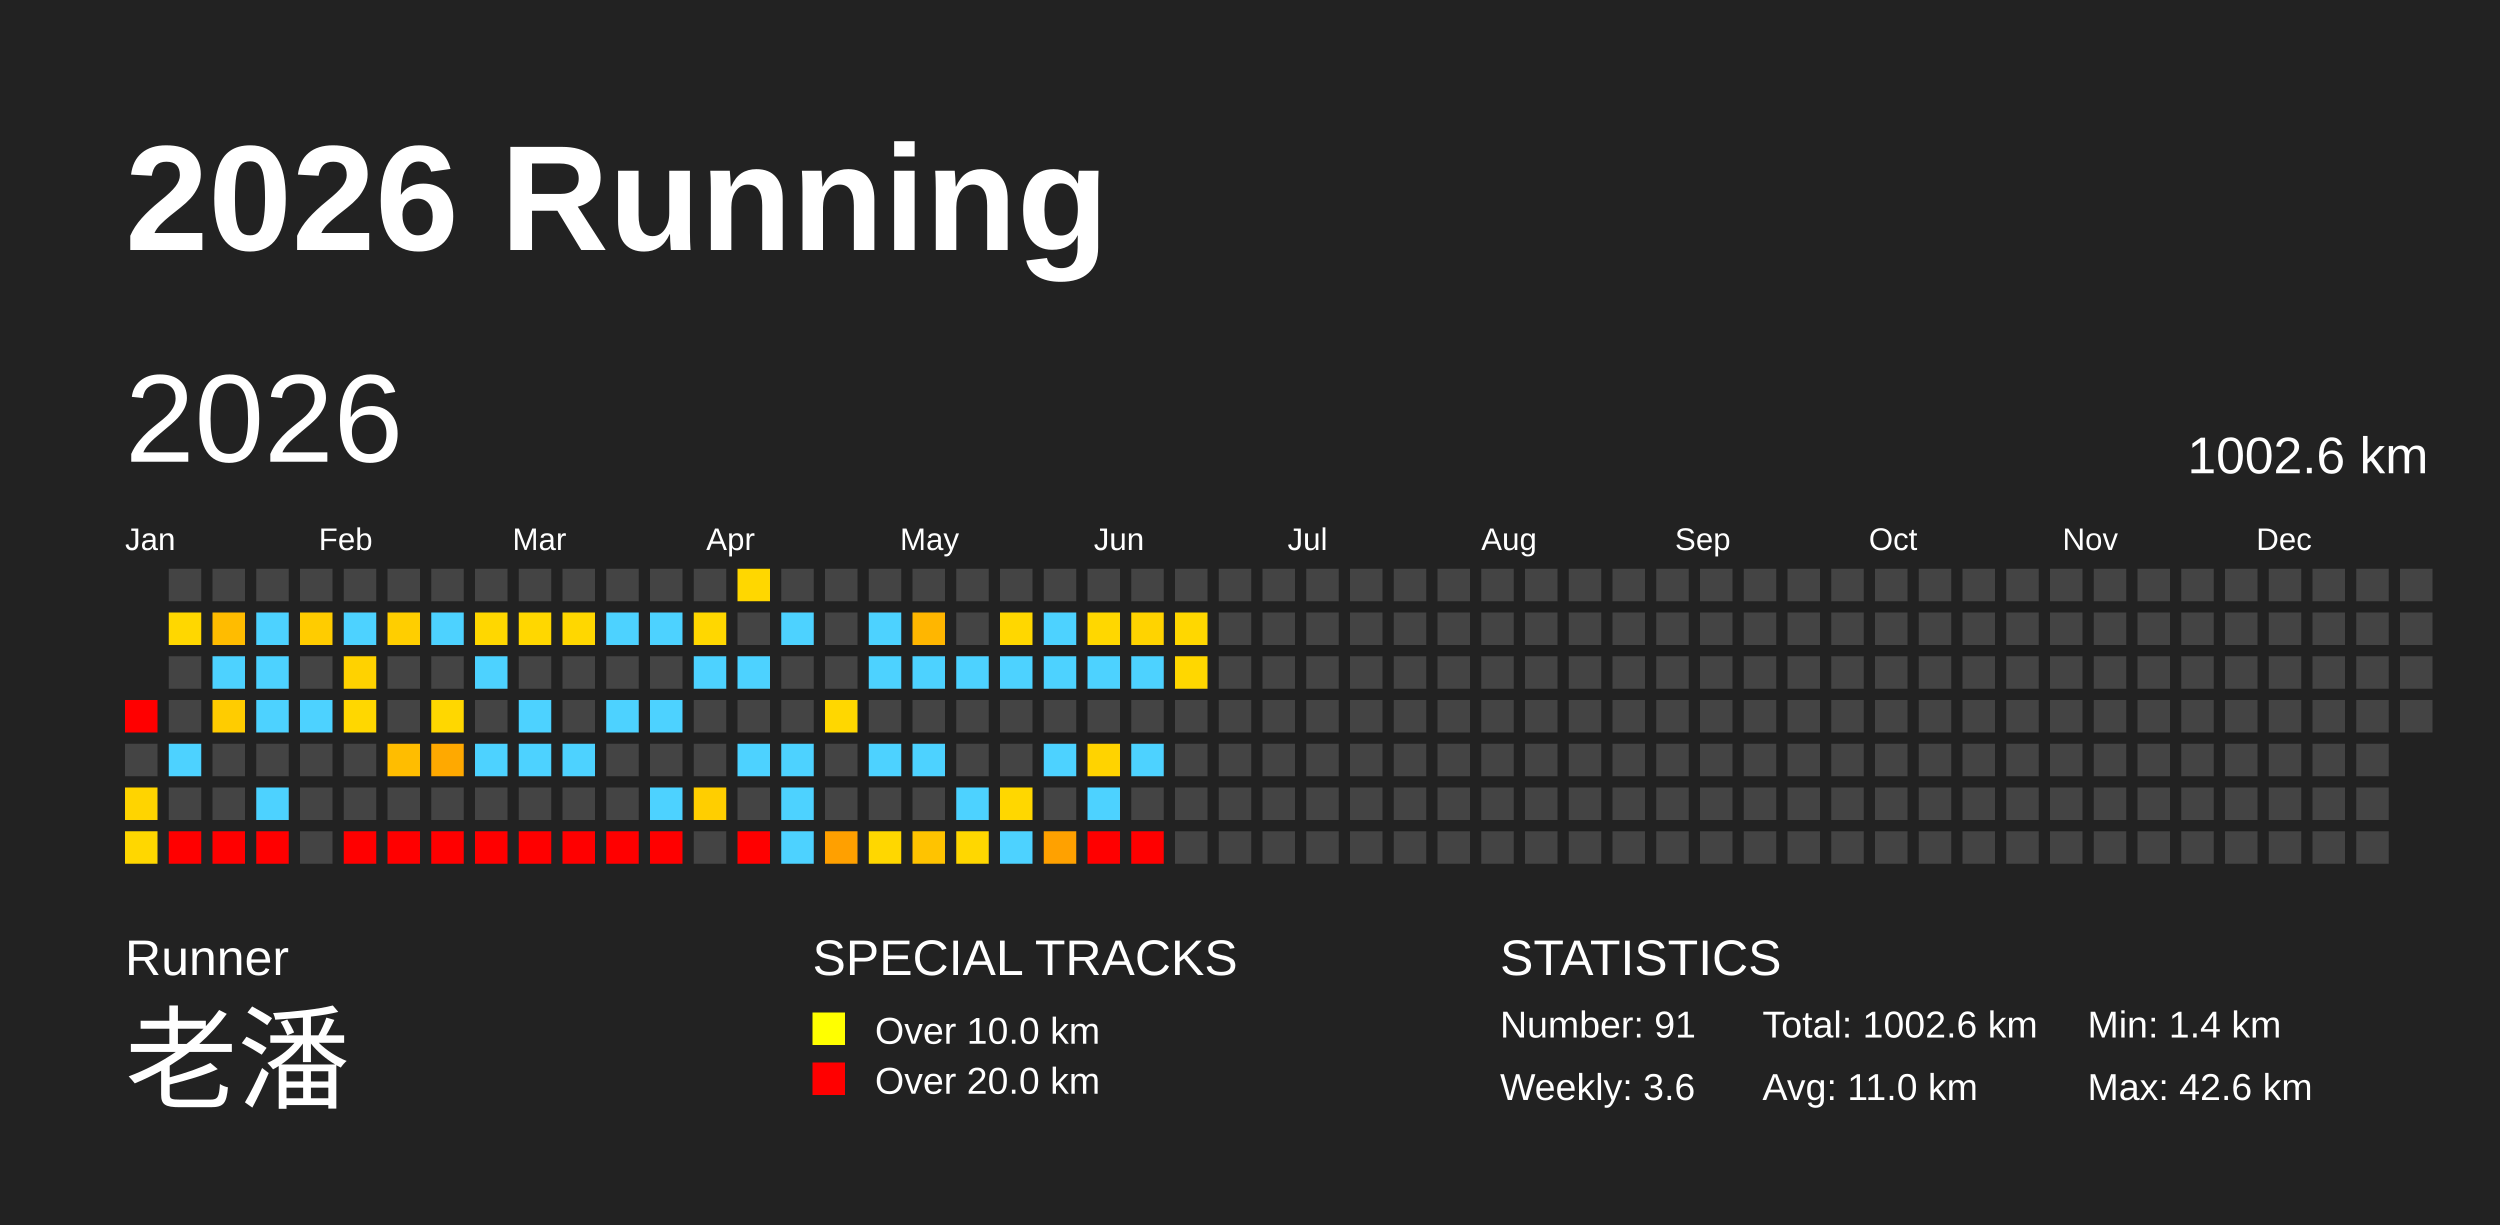
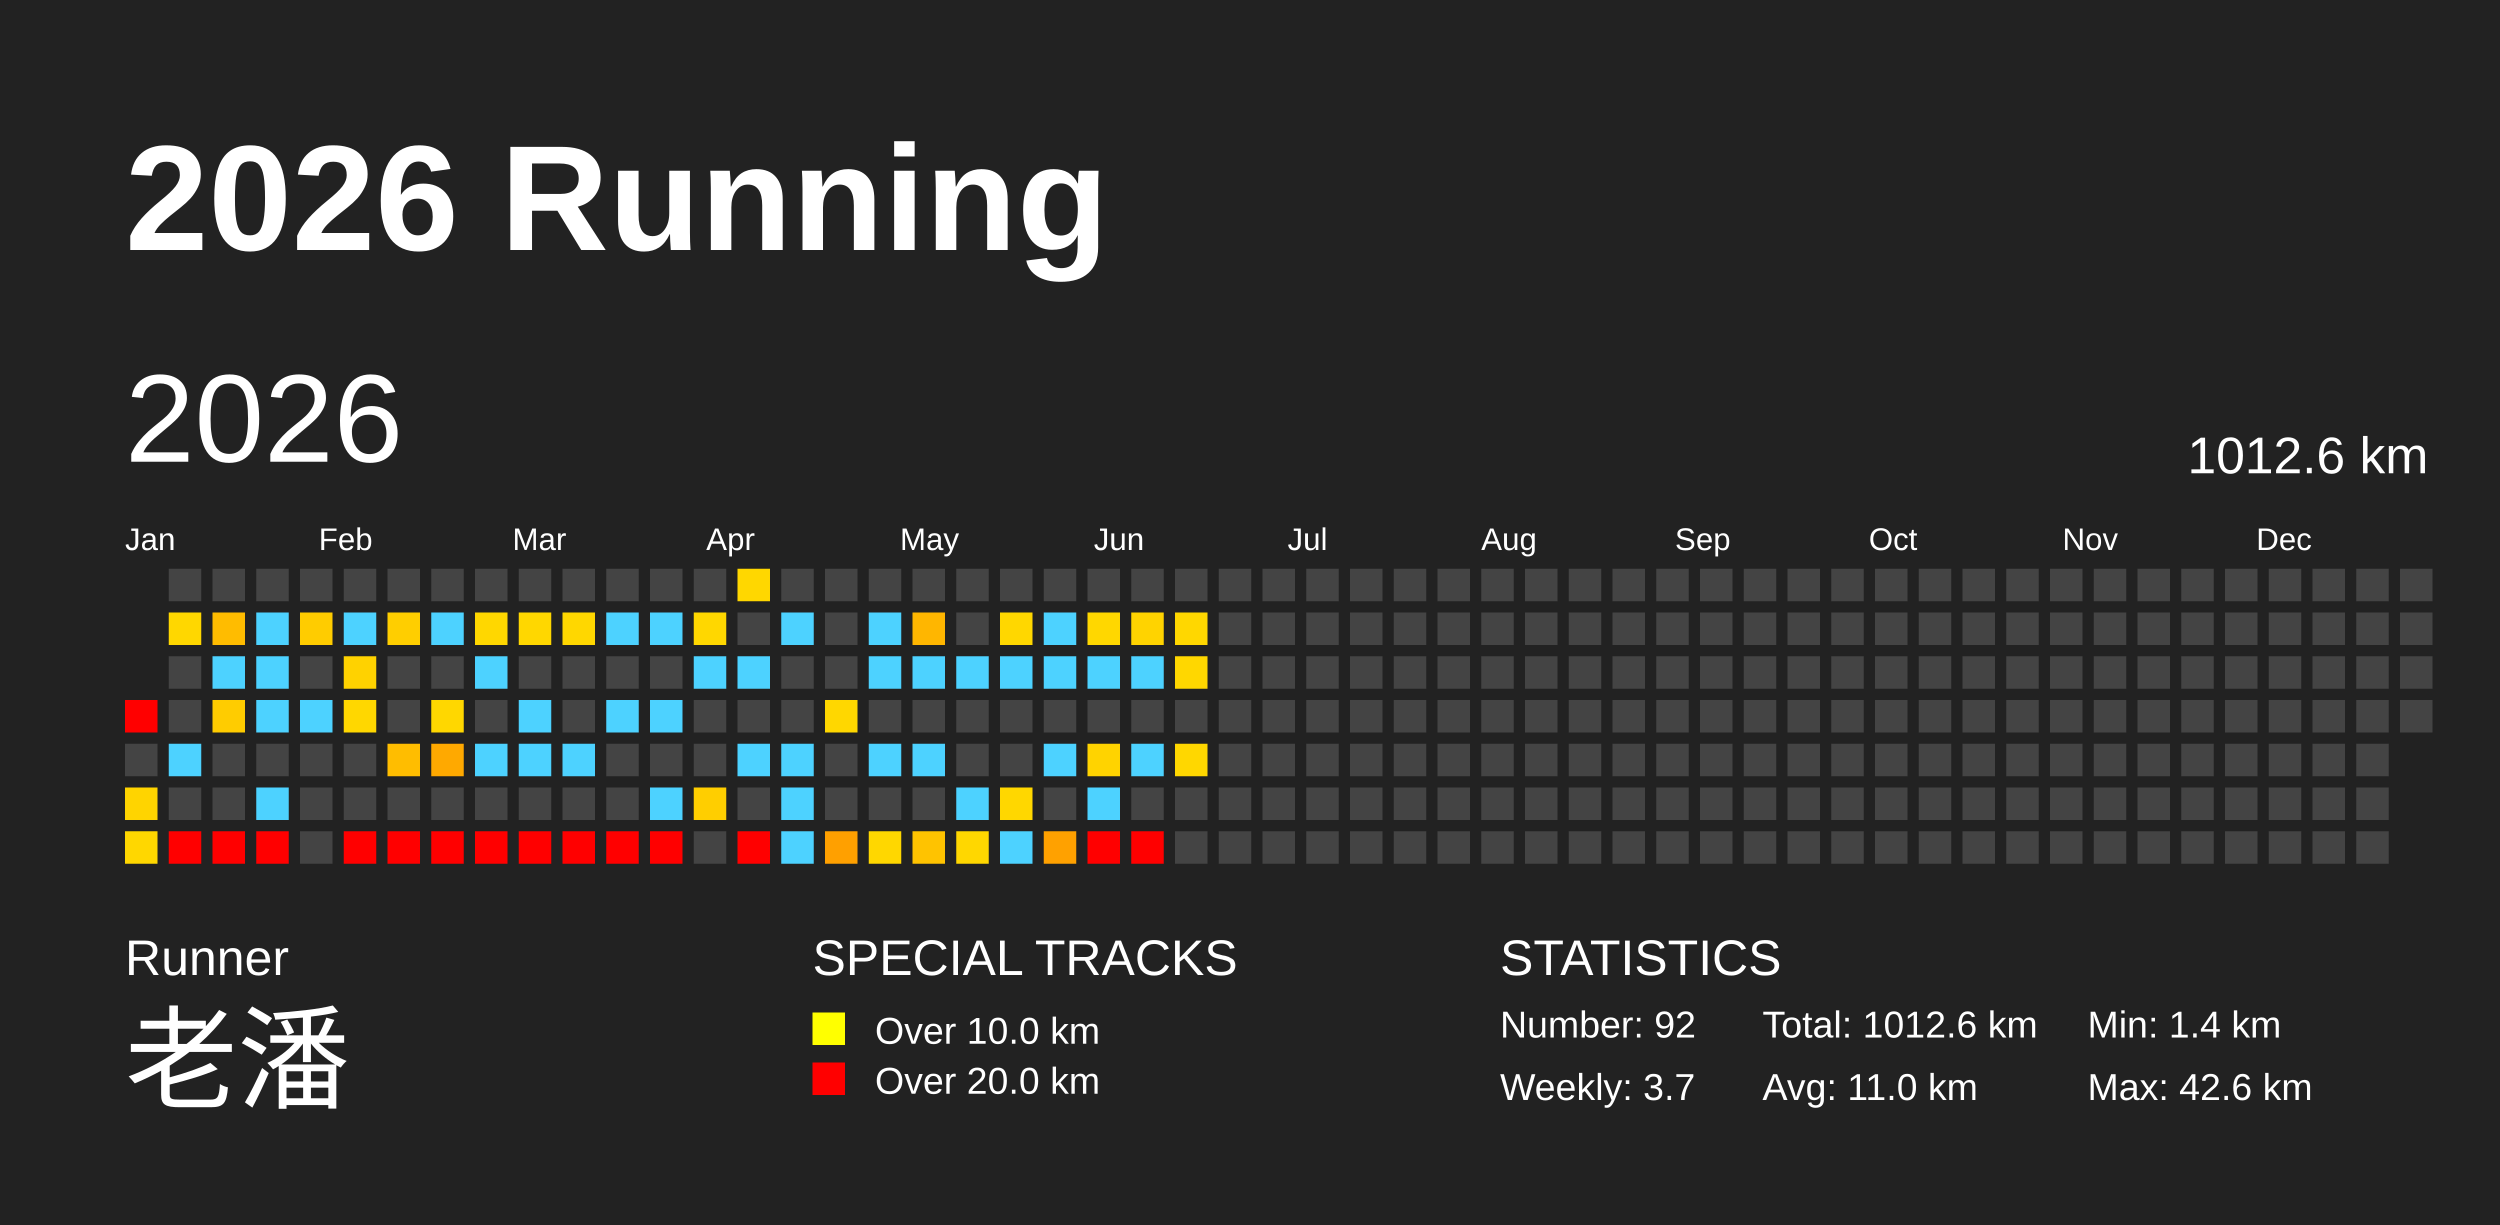
<svg xmlns="http://www.w3.org/2000/svg" baseProfile="full" height="98mm" version="1.1" viewBox="0,0,200,98" width="200mm">
  <defs />
  <rect fill="#222222" height="98" width="200" x="0" y="0" />
  <text fill="#FFFFFF" style="font-size:12px; font-family:Arial; font-weight:bold;" x="10" y="20">2026 Running</text>
  <text fill="#FFFFFF" style="font-size:4px; font-family:Arial" x="10" y="78">Runner</text>
  <text fill="#FFFFFF" style="font-size:9px; font-family:Arial" x="10" y="88">老潘</text>
  <text fill="#FFFFFF" style="font-size:4px; font-family:Arial" x="65" y="78">SPECIAL TRACKS</text>
  <rect fill="yellow" height="2.6" width="2.6" x="65" y="81" />
  <text fill="#FFFFFF" style="font-size:3px; font-family:Arial" x="70" y="83.5">Over 10.0 km</text>
  <rect fill="red" height="2.6" width="2.6" x="65" y="85" />
  <text fill="#FFFFFF" style="font-size:3px; font-family:Arial" x="70" y="87.5">Over 20.0 km</text>
  <text fill="#FFFFFF" style="font-size:4px; font-family:Arial" x="120" y="78">STATISTICS</text>
-   <text fill="#FFFFFF" style="font-size:3px; font-family:Arial" x="120" y="83">Number: 91</text>
-   <text fill="#FFFFFF" style="font-size:3px; font-family:Arial" x="120" y="88">Weekly: 3.6</text>
-   <text fill="#FFFFFF" style="font-size:3px; font-family:Arial" x="141" y="83">Total: 1002.6 km</text>
+   <text fill="#FFFFFF" style="font-size:3px; font-family:Arial" x="120" y="83">Number: 92</text>
+   <text fill="#FFFFFF" style="font-size:3px; font-family:Arial" x="120" y="88">Weekly: 3.7</text>
+   <text fill="#FFFFFF" style="font-size:3px; font-family:Arial" x="141" y="83">Total: 1012.6 km</text>
  <text fill="#FFFFFF" style="font-size:3px; font-family:Arial" x="141" y="88">Avg: 11.0 km</text>
  <text fill="#FFFFFF" style="font-size:3px; font-family:Arial" x="167" y="83">Min: 1.4 km</text>
  <text fill="#FFFFFF" style="font-size:3px; font-family:Arial" x="167" y="88">Max: 42.6 km</text>
  <text dominant-baseline="hanging" fill="#FFFFFF" style="font-size:10.0px; font-family:Arial;" x="10" y="30">2026</text>
-   <text dominant-baseline="hanging" fill="#FFFFFF" style="font-size:4.125px; font-family:Arial;" x="175" y="35">1002.6 km</text>
+   <text dominant-baseline="hanging" fill="#FFFFFF" style="font-size:4.125px; font-family:Arial;" x="175" y="35">1012.6 km</text>
  <text fill="#FFFFFF" style="font-size:2.5px; font-family:Arial" x="10.0" y="44">Jan</text>
  <text fill="#FFFFFF" style="font-size:2.5px; font-family:Arial" x="25.5" y="44">Feb</text>
  <text fill="#FFFFFF" style="font-size:2.5px; font-family:Arial" x="41.0" y="44">Mar</text>
  <text fill="#FFFFFF" style="font-size:2.5px; font-family:Arial" x="56.5" y="44">Apr</text>
  <text fill="#FFFFFF" style="font-size:2.5px; font-family:Arial" x="72.0" y="44">May</text>
  <text fill="#FFFFFF" style="font-size:2.5px; font-family:Arial" x="87.5" y="44">Jun</text>
  <text fill="#FFFFFF" style="font-size:2.5px; font-family:Arial" x="103.0" y="44">Jul</text>
  <text fill="#FFFFFF" style="font-size:2.5px; font-family:Arial" x="118.5" y="44">Aug</text>
  <text fill="#FFFFFF" style="font-size:2.5px; font-family:Arial" x="134.0" y="44">Sep</text>
  <text fill="#FFFFFF" style="font-size:2.5px; font-family:Arial" x="149.5" y="44">Oct</text>
  <text fill="#FFFFFF" style="font-size:2.5px; font-family:Arial" x="165.0" y="44">Nov</text>
  <text fill="#FFFFFF" style="font-size:2.5px; font-family:Arial" x="180.5" y="44">Dec</text>
  <rect fill="red" height="2.6" width="2.6" x="10.0" y="56.0" />
  <rect fill="#444444" height="2.6" width="2.6" x="10.0" y="59.5" />
  <rect fill="#ffd400" height="2.6" width="2.6" x="10.0" y="63.0" />
  <rect fill="#ffd700" height="2.6" width="2.6" x="10.0" y="66.5" />
  <rect fill="#444444" height="2.6" width="2.6" x="13.5" y="45.5" />
  <rect fill="#ffd700" height="2.6" width="2.6" x="13.5" y="49.0" />
  <rect fill="#444444" height="2.6" width="2.6" x="13.5" y="52.5" />
  <rect fill="#444444" height="2.6" width="2.6" x="13.5" y="56.0" />
  <rect fill="#4dd2ff" height="2.6" width="2.6" x="13.5" y="59.5" />
  <rect fill="#444444" height="2.6" width="2.6" x="13.5" y="63.0" />
  <rect fill="red" height="2.6" width="2.6" x="13.5" y="66.5" />
  <rect fill="#444444" height="2.6" width="2.6" x="17.0" y="45.5" />
  <rect fill="#ffbc00" height="2.6" width="2.6" x="17.0" y="49.0" />
  <rect fill="#4dd2ff" height="2.6" width="2.6" x="17.0" y="52.5" />
  <rect fill="#ffcc00" height="2.6" width="2.6" x="17.0" y="56.0" />
  <rect fill="#444444" height="2.6" width="2.6" x="17.0" y="59.5" />
  <rect fill="#444444" height="2.6" width="2.6" x="17.0" y="63.0" />
  <rect fill="red" height="2.6" width="2.6" x="17.0" y="66.5" />
  <rect fill="#444444" height="2.6" width="2.6" x="20.5" y="45.5" />
  <rect fill="#4dd2ff" height="2.6" width="2.6" x="20.5" y="49.0" />
  <rect fill="#4dd2ff" height="2.6" width="2.6" x="20.5" y="52.5" />
  <rect fill="#4dd2ff" height="2.6" width="2.6" x="20.5" y="56.0" />
  <rect fill="#444444" height="2.6" width="2.6" x="20.5" y="59.5" />
  <rect fill="#4dd2ff" height="2.6" width="2.6" x="20.5" y="63.0" />
  <rect fill="red" height="2.6" width="2.6" x="20.5" y="66.5" />
  <rect fill="#444444" height="2.6" width="2.6" x="24.0" y="45.5" />
  <rect fill="#ffcc00" height="2.6" width="2.6" x="24.0" y="49.0" />
  <rect fill="#444444" height="2.6" width="2.6" x="24.0" y="52.5" />
  <rect fill="#4dd2ff" height="2.6" width="2.6" x="24.0" y="56.0" />
  <rect fill="#444444" height="2.6" width="2.6" x="24.0" y="59.5" />
  <rect fill="#444444" height="2.6" width="2.6" x="24.0" y="63.0" />
  <rect fill="#444444" height="2.6" width="2.6" x="24.0" y="66.5" />
  <rect fill="#444444" height="2.6" width="2.6" x="27.5" y="45.5" />
  <rect fill="#4dd2ff" height="2.6" width="2.6" x="27.5" y="49.0" />
  <rect fill="#ffd200" height="2.6" width="2.6" x="27.5" y="52.5" />
  <rect fill="#ffd700" height="2.6" width="2.6" x="27.5" y="56.0" />
  <rect fill="#444444" height="2.6" width="2.6" x="27.5" y="59.5" />
  <rect fill="#444444" height="2.6" width="2.6" x="27.5" y="63.0" />
  <rect fill="red" height="2.6" width="2.6" x="27.5" y="66.5" />
  <rect fill="#444444" height="2.6" width="2.6" x="31.0" y="45.5" />
  <rect fill="#ffce00" height="2.6" width="2.6" x="31.0" y="49.0" />
  <rect fill="#444444" height="2.6" width="2.6" x="31.0" y="52.5" />
  <rect fill="#444444" height="2.6" width="2.6" x="31.0" y="56.0" />
  <rect fill="#ffbd00" height="2.6" width="2.6" x="31.0" y="59.5" />
  <rect fill="#444444" height="2.6" width="2.6" x="31.0" y="63.0" />
  <rect fill="red" height="2.6" width="2.6" x="31.0" y="66.5" />
  <rect fill="#444444" height="2.6" width="2.6" x="34.5" y="45.5" />
  <rect fill="#4dd2ff" height="2.6" width="2.6" x="34.5" y="49.0" />
  <rect fill="#444444" height="2.6" width="2.6" x="34.5" y="52.5" />
  <rect fill="#ffd700" height="2.6" width="2.6" x="34.5" y="56.0" />
  <rect fill="#ffa900" height="2.6" width="2.6" x="34.5" y="59.5" />
  <rect fill="#444444" height="2.6" width="2.6" x="34.5" y="63.0" />
  <rect fill="red" height="2.6" width="2.6" x="34.5" y="66.5" />
  <rect fill="#444444" height="2.6" width="2.6" x="38.0" y="45.5" />
  <rect fill="#ffd700" height="2.6" width="2.6" x="38.0" y="49.0" />
  <rect fill="#4dd2ff" height="2.6" width="2.6" x="38.0" y="52.5" />
  <rect fill="#444444" height="2.6" width="2.6" x="38.0" y="56.0" />
  <rect fill="#4dd2ff" height="2.6" width="2.6" x="38.0" y="59.5" />
  <rect fill="#444444" height="2.6" width="2.6" x="38.0" y="63.0" />
  <rect fill="red" height="2.6" width="2.6" x="38.0" y="66.5" />
  <rect fill="#444444" height="2.6" width="2.6" x="41.5" y="45.5" />
  <rect fill="#ffd700" height="2.6" width="2.6" x="41.5" y="49.0" />
  <rect fill="#444444" height="2.6" width="2.6" x="41.5" y="52.5" />
  <rect fill="#4dd2ff" height="2.6" width="2.6" x="41.5" y="56.0" />
  <rect fill="#4dd2ff" height="2.6" width="2.6" x="41.5" y="59.5" />
  <rect fill="#444444" height="2.6" width="2.6" x="41.5" y="63.0" />
  <rect fill="red" height="2.6" width="2.6" x="41.5" y="66.5" />
  <rect fill="#444444" height="2.6" width="2.6" x="45.0" y="45.5" />
  <rect fill="#ffd700" height="2.6" width="2.6" x="45.0" y="49.0" />
  <rect fill="#444444" height="2.6" width="2.6" x="45.0" y="52.5" />
  <rect fill="#444444" height="2.6" width="2.6" x="45.0" y="56.0" />
  <rect fill="#4dd2ff" height="2.6" width="2.6" x="45.0" y="59.5" />
  <rect fill="#444444" height="2.6" width="2.6" x="45.0" y="63.0" />
  <rect fill="red" height="2.6" width="2.6" x="45.0" y="66.5" />
  <rect fill="#444444" height="2.6" width="2.6" x="48.5" y="45.5" />
  <rect fill="#4dd2ff" height="2.6" width="2.6" x="48.5" y="49.0" />
  <rect fill="#444444" height="2.6" width="2.6" x="48.5" y="52.5" />
  <rect fill="#4dd2ff" height="2.6" width="2.6" x="48.5" y="56.0" />
  <rect fill="#444444" height="2.6" width="2.6" x="48.5" y="59.5" />
  <rect fill="#444444" height="2.6" width="2.6" x="48.5" y="63.0" />
  <rect fill="red" height="2.6" width="2.6" x="48.5" y="66.5" />
  <rect fill="#444444" height="2.6" width="2.6" x="52.0" y="45.5" />
  <rect fill="#4dd2ff" height="2.6" width="2.6" x="52.0" y="49.0" />
  <rect fill="#444444" height="2.6" width="2.6" x="52.0" y="52.5" />
  <rect fill="#4dd2ff" height="2.6" width="2.6" x="52.0" y="56.0" />
  <rect fill="#444444" height="2.6" width="2.6" x="52.0" y="59.5" />
  <rect fill="#4dd2ff" height="2.6" width="2.6" x="52.0" y="63.0" />
  <rect fill="red" height="2.6" width="2.6" x="52.0" y="66.5" />
  <rect fill="#444444" height="2.6" width="2.6" x="55.5" y="45.5" />
  <rect fill="#ffd700" height="2.6" width="2.6" x="55.5" y="49.0" />
  <rect fill="#4dd2ff" height="2.6" width="2.6" x="55.5" y="52.5" />
  <rect fill="#444444" height="2.6" width="2.6" x="55.5" y="56.0" />
  <rect fill="#444444" height="2.6" width="2.6" x="55.5" y="59.5" />
  <rect fill="#ffce00" height="2.6" width="2.6" x="55.5" y="63.0" />
  <rect fill="#444444" height="2.6" width="2.6" x="55.5" y="66.5" />
  <rect fill="#ffd700" height="2.6" width="2.6" x="59.0" y="45.5" />
  <rect fill="#444444" height="2.6" width="2.6" x="59.0" y="49.0" />
  <rect fill="#4dd2ff" height="2.6" width="2.6" x="59.0" y="52.5" />
  <rect fill="#444444" height="2.6" width="2.6" x="59.0" y="56.0" />
  <rect fill="#4dd2ff" height="2.6" width="2.6" x="59.0" y="59.5" />
  <rect fill="#444444" height="2.6" width="2.6" x="59.0" y="63.0" />
  <rect fill="red" height="2.6" width="2.6" x="59.0" y="66.5" />
  <rect fill="#444444" height="2.6" width="2.6" x="62.5" y="45.5" />
  <rect fill="#4dd2ff" height="2.6" width="2.6" x="62.5" y="49.0" />
  <rect fill="#444444" height="2.6" width="2.6" x="62.5" y="52.5" />
  <rect fill="#444444" height="2.6" width="2.6" x="62.5" y="56.0" />
  <rect fill="#4dd2ff" height="2.6" width="2.6" x="62.5" y="59.5" />
  <rect fill="#4dd2ff" height="2.6" width="2.6" x="62.5" y="63.0" />
  <rect fill="#4dd2ff" height="2.6" width="2.6" x="62.5" y="66.5" />
  <rect fill="#444444" height="2.6" width="2.6" x="66.0" y="45.5" />
  <rect fill="#444444" height="2.6" width="2.6" x="66.0" y="49.0" />
  <rect fill="#444444" height="2.6" width="2.6" x="66.0" y="52.5" />
  <rect fill="#ffd700" height="2.6" width="2.6" x="66.0" y="56.0" />
  <rect fill="#444444" height="2.6" width="2.6" x="66.0" y="59.5" />
  <rect fill="#444444" height="2.6" width="2.6" x="66.0" y="63.0" />
  <rect fill="#ffa000" height="2.6" width="2.6" x="66.0" y="66.5" />
  <rect fill="#444444" height="2.6" width="2.6" x="69.5" y="45.5" />
  <rect fill="#4dd2ff" height="2.6" width="2.6" x="69.5" y="49.0" />
  <rect fill="#4dd2ff" height="2.6" width="2.6" x="69.5" y="52.5" />
  <rect fill="#444444" height="2.6" width="2.6" x="69.5" y="56.0" />
  <rect fill="#4dd2ff" height="2.6" width="2.6" x="69.5" y="59.5" />
  <rect fill="#444444" height="2.6" width="2.6" x="69.5" y="63.0" />
  <rect fill="#ffd700" height="2.6" width="2.6" x="69.5" y="66.5" />
  <rect fill="#444444" height="2.6" width="2.6" x="73.0" y="45.5" />
  <rect fill="#ffb600" height="2.6" width="2.6" x="73.0" y="49.0" />
  <rect fill="#4dd2ff" height="2.6" width="2.6" x="73.0" y="52.5" />
  <rect fill="#444444" height="2.6" width="2.6" x="73.0" y="56.0" />
  <rect fill="#4dd2ff" height="2.6" width="2.6" x="73.0" y="59.5" />
  <rect fill="#444444" height="2.6" width="2.6" x="73.0" y="63.0" />
  <rect fill="#ffc300" height="2.6" width="2.6" x="73.0" y="66.5" />
  <rect fill="#444444" height="2.6" width="2.6" x="76.5" y="45.5" />
  <rect fill="#444444" height="2.6" width="2.6" x="76.5" y="49.0" />
  <rect fill="#4dd2ff" height="2.6" width="2.6" x="76.5" y="52.5" />
  <rect fill="#444444" height="2.6" width="2.6" x="76.5" y="56.0" />
  <rect fill="#444444" height="2.6" width="2.6" x="76.5" y="59.5" />
  <rect fill="#4dd2ff" height="2.6" width="2.6" x="76.5" y="63.0" />
  <rect fill="#ffd700" height="2.6" width="2.6" x="76.5" y="66.5" />
  <rect fill="#444444" height="2.6" width="2.6" x="80.0" y="45.5" />
  <rect fill="#ffd700" height="2.6" width="2.6" x="80.0" y="49.0" />
  <rect fill="#4dd2ff" height="2.6" width="2.6" x="80.0" y="52.5" />
  <rect fill="#444444" height="2.6" width="2.6" x="80.0" y="56.0" />
  <rect fill="#444444" height="2.6" width="2.6" x="80.0" y="59.5" />
  <rect fill="#ffd700" height="2.6" width="2.6" x="80.0" y="63.0" />
  <rect fill="#4dd2ff" height="2.6" width="2.6" x="80.0" y="66.5" />
  <rect fill="#444444" height="2.6" width="2.6" x="83.5" y="45.5" />
  <rect fill="#4dd2ff" height="2.6" width="2.6" x="83.5" y="49.0" />
  <rect fill="#4dd2ff" height="2.6" width="2.6" x="83.5" y="52.5" />
  <rect fill="#444444" height="2.6" width="2.6" x="83.5" y="56.0" />
  <rect fill="#4dd2ff" height="2.6" width="2.6" x="83.5" y="59.5" />
  <rect fill="#444444" height="2.6" width="2.6" x="83.5" y="63.0" />
  <rect fill="#ffa100" height="2.6" width="2.6" x="83.5" y="66.5" />
  <rect fill="#444444" height="2.6" width="2.6" x="87.0" y="45.5" />
  <rect fill="#ffd700" height="2.6" width="2.6" x="87.0" y="49.0" />
  <rect fill="#4dd2ff" height="2.6" width="2.6" x="87.0" y="52.5" />
  <rect fill="#444444" height="2.6" width="2.6" x="87.0" y="56.0" />
  <rect fill="#ffd300" height="2.6" width="2.6" x="87.0" y="59.5" />
  <rect fill="#4dd2ff" height="2.6" width="2.6" x="87.0" y="63.0" />
  <rect fill="red" height="2.6" width="2.6" x="87.0" y="66.5" />
  <rect fill="#444444" height="2.6" width="2.6" x="90.5" y="45.5" />
  <rect fill="#ffd300" height="2.6" width="2.6" x="90.5" y="49.0" />
  <rect fill="#4dd2ff" height="2.6" width="2.6" x="90.5" y="52.5" />
  <rect fill="#444444" height="2.6" width="2.6" x="90.5" y="56.0" />
  <rect fill="#4dd2ff" height="2.6" width="2.6" x="90.5" y="59.5" />
  <rect fill="#444444" height="2.6" width="2.6" x="90.5" y="63.0" />
  <rect fill="red" height="2.6" width="2.6" x="90.5" y="66.5" />
  <rect fill="#444444" height="2.6" width="2.6" x="94.0" y="45.5" />
  <rect fill="#ffd700" height="2.6" width="2.6" x="94.0" y="49.0" />
  <rect fill="#ffd700" height="2.6" width="2.6" x="94.0" y="52.5" />
  <rect fill="#444444" height="2.6" width="2.6" x="94.0" y="56.0" />
-   <rect fill="#444444" height="2.6" width="2.6" x="94.0" y="59.5" />
+   <rect fill="#ffd700" height="2.6" width="2.6" x="94.0" y="59.5" />
  <rect fill="#444444" height="2.6" width="2.6" x="94.0" y="63.0" />
  <rect fill="#444444" height="2.6" width="2.6" x="94.0" y="66.5" />
  <rect fill="#444444" height="2.6" width="2.6" x="97.5" y="45.5" />
  <rect fill="#444444" height="2.6" width="2.6" x="97.5" y="49.0" />
  <rect fill="#444444" height="2.6" width="2.6" x="97.5" y="52.5" />
  <rect fill="#444444" height="2.6" width="2.6" x="97.5" y="56.0" />
  <rect fill="#444444" height="2.6" width="2.6" x="97.5" y="59.5" />
  <rect fill="#444444" height="2.6" width="2.6" x="97.5" y="63.0" />
  <rect fill="#444444" height="2.6" width="2.6" x="97.5" y="66.5" />
  <rect fill="#444444" height="2.6" width="2.6" x="101.0" y="45.5" />
  <rect fill="#444444" height="2.6" width="2.6" x="101.0" y="49.0" />
  <rect fill="#444444" height="2.6" width="2.6" x="101.0" y="52.5" />
  <rect fill="#444444" height="2.6" width="2.6" x="101.0" y="56.0" />
  <rect fill="#444444" height="2.6" width="2.6" x="101.0" y="59.5" />
  <rect fill="#444444" height="2.6" width="2.6" x="101.0" y="63.0" />
  <rect fill="#444444" height="2.6" width="2.6" x="101.0" y="66.5" />
  <rect fill="#444444" height="2.6" width="2.6" x="104.5" y="45.5" />
  <rect fill="#444444" height="2.6" width="2.6" x="104.5" y="49.0" />
  <rect fill="#444444" height="2.6" width="2.6" x="104.5" y="52.5" />
  <rect fill="#444444" height="2.6" width="2.6" x="104.5" y="56.0" />
  <rect fill="#444444" height="2.6" width="2.6" x="104.5" y="59.5" />
  <rect fill="#444444" height="2.6" width="2.6" x="104.5" y="63.0" />
  <rect fill="#444444" height="2.6" width="2.6" x="104.5" y="66.5" />
  <rect fill="#444444" height="2.6" width="2.6" x="108.0" y="45.5" />
  <rect fill="#444444" height="2.6" width="2.6" x="108.0" y="49.0" />
  <rect fill="#444444" height="2.6" width="2.6" x="108.0" y="52.5" />
  <rect fill="#444444" height="2.6" width="2.6" x="108.0" y="56.0" />
  <rect fill="#444444" height="2.6" width="2.6" x="108.0" y="59.5" />
  <rect fill="#444444" height="2.6" width="2.6" x="108.0" y="63.0" />
  <rect fill="#444444" height="2.6" width="2.6" x="108.0" y="66.5" />
  <rect fill="#444444" height="2.6" width="2.6" x="111.5" y="45.5" />
  <rect fill="#444444" height="2.6" width="2.6" x="111.5" y="49.0" />
  <rect fill="#444444" height="2.6" width="2.6" x="111.5" y="52.5" />
  <rect fill="#444444" height="2.6" width="2.6" x="111.5" y="56.0" />
  <rect fill="#444444" height="2.6" width="2.6" x="111.5" y="59.5" />
  <rect fill="#444444" height="2.6" width="2.6" x="111.5" y="63.0" />
  <rect fill="#444444" height="2.6" width="2.6" x="111.5" y="66.5" />
  <rect fill="#444444" height="2.6" width="2.6" x="115.0" y="45.5" />
  <rect fill="#444444" height="2.6" width="2.6" x="115.0" y="49.0" />
  <rect fill="#444444" height="2.6" width="2.6" x="115.0" y="52.5" />
  <rect fill="#444444" height="2.6" width="2.6" x="115.0" y="56.0" />
  <rect fill="#444444" height="2.6" width="2.6" x="115.0" y="59.5" />
  <rect fill="#444444" height="2.6" width="2.6" x="115.0" y="63.0" />
  <rect fill="#444444" height="2.6" width="2.6" x="115.0" y="66.5" />
  <rect fill="#444444" height="2.6" width="2.6" x="118.5" y="45.5" />
  <rect fill="#444444" height="2.6" width="2.6" x="118.5" y="49.0" />
  <rect fill="#444444" height="2.6" width="2.6" x="118.5" y="52.5" />
  <rect fill="#444444" height="2.6" width="2.6" x="118.5" y="56.0" />
  <rect fill="#444444" height="2.6" width="2.6" x="118.5" y="59.5" />
  <rect fill="#444444" height="2.6" width="2.6" x="118.5" y="63.0" />
  <rect fill="#444444" height="2.6" width="2.6" x="118.5" y="66.5" />
  <rect fill="#444444" height="2.6" width="2.6" x="122.0" y="45.5" />
  <rect fill="#444444" height="2.6" width="2.6" x="122.0" y="49.0" />
  <rect fill="#444444" height="2.6" width="2.6" x="122.0" y="52.5" />
  <rect fill="#444444" height="2.6" width="2.6" x="122.0" y="56.0" />
  <rect fill="#444444" height="2.6" width="2.6" x="122.0" y="59.5" />
  <rect fill="#444444" height="2.6" width="2.6" x="122.0" y="63.0" />
  <rect fill="#444444" height="2.6" width="2.6" x="122.0" y="66.5" />
  <rect fill="#444444" height="2.6" width="2.6" x="125.5" y="45.5" />
  <rect fill="#444444" height="2.6" width="2.6" x="125.5" y="49.0" />
  <rect fill="#444444" height="2.6" width="2.6" x="125.5" y="52.5" />
  <rect fill="#444444" height="2.6" width="2.6" x="125.5" y="56.0" />
  <rect fill="#444444" height="2.6" width="2.6" x="125.5" y="59.5" />
  <rect fill="#444444" height="2.6" width="2.6" x="125.5" y="63.0" />
  <rect fill="#444444" height="2.6" width="2.6" x="125.5" y="66.5" />
  <rect fill="#444444" height="2.6" width="2.6" x="129.0" y="45.5" />
  <rect fill="#444444" height="2.6" width="2.6" x="129.0" y="49.0" />
  <rect fill="#444444" height="2.6" width="2.6" x="129.0" y="52.5" />
  <rect fill="#444444" height="2.6" width="2.6" x="129.0" y="56.0" />
  <rect fill="#444444" height="2.6" width="2.6" x="129.0" y="59.5" />
  <rect fill="#444444" height="2.6" width="2.6" x="129.0" y="63.0" />
  <rect fill="#444444" height="2.6" width="2.6" x="129.0" y="66.5" />
  <rect fill="#444444" height="2.6" width="2.6" x="132.5" y="45.5" />
  <rect fill="#444444" height="2.6" width="2.6" x="132.5" y="49.0" />
  <rect fill="#444444" height="2.6" width="2.6" x="132.5" y="52.5" />
  <rect fill="#444444" height="2.6" width="2.6" x="132.5" y="56.0" />
  <rect fill="#444444" height="2.6" width="2.6" x="132.5" y="59.5" />
  <rect fill="#444444" height="2.6" width="2.6" x="132.5" y="63.0" />
  <rect fill="#444444" height="2.6" width="2.6" x="132.5" y="66.5" />
  <rect fill="#444444" height="2.6" width="2.6" x="136.0" y="45.5" />
  <rect fill="#444444" height="2.6" width="2.6" x="136.0" y="49.0" />
  <rect fill="#444444" height="2.6" width="2.6" x="136.0" y="52.5" />
  <rect fill="#444444" height="2.6" width="2.6" x="136.0" y="56.0" />
  <rect fill="#444444" height="2.6" width="2.6" x="136.0" y="59.5" />
  <rect fill="#444444" height="2.6" width="2.6" x="136.0" y="63.0" />
  <rect fill="#444444" height="2.6" width="2.6" x="136.0" y="66.5" />
  <rect fill="#444444" height="2.6" width="2.6" x="139.5" y="45.5" />
  <rect fill="#444444" height="2.6" width="2.6" x="139.5" y="49.0" />
  <rect fill="#444444" height="2.6" width="2.6" x="139.5" y="52.5" />
  <rect fill="#444444" height="2.6" width="2.6" x="139.5" y="56.0" />
  <rect fill="#444444" height="2.6" width="2.6" x="139.5" y="59.5" />
  <rect fill="#444444" height="2.6" width="2.6" x="139.5" y="63.0" />
  <rect fill="#444444" height="2.6" width="2.6" x="139.5" y="66.5" />
  <rect fill="#444444" height="2.6" width="2.6" x="143.0" y="45.5" />
  <rect fill="#444444" height="2.6" width="2.6" x="143.0" y="49.0" />
  <rect fill="#444444" height="2.6" width="2.6" x="143.0" y="52.5" />
  <rect fill="#444444" height="2.6" width="2.6" x="143.0" y="56.0" />
  <rect fill="#444444" height="2.6" width="2.6" x="143.0" y="59.5" />
  <rect fill="#444444" height="2.6" width="2.6" x="143.0" y="63.0" />
  <rect fill="#444444" height="2.6" width="2.6" x="143.0" y="66.5" />
  <rect fill="#444444" height="2.6" width="2.6" x="146.5" y="45.5" />
  <rect fill="#444444" height="2.6" width="2.6" x="146.5" y="49.0" />
  <rect fill="#444444" height="2.6" width="2.6" x="146.5" y="52.5" />
  <rect fill="#444444" height="2.6" width="2.6" x="146.5" y="56.0" />
  <rect fill="#444444" height="2.6" width="2.6" x="146.5" y="59.5" />
  <rect fill="#444444" height="2.6" width="2.6" x="146.5" y="63.0" />
  <rect fill="#444444" height="2.6" width="2.6" x="146.5" y="66.5" />
  <rect fill="#444444" height="2.6" width="2.6" x="150.0" y="45.5" />
  <rect fill="#444444" height="2.6" width="2.6" x="150.0" y="49.0" />
  <rect fill="#444444" height="2.6" width="2.6" x="150.0" y="52.5" />
  <rect fill="#444444" height="2.6" width="2.6" x="150.0" y="56.0" />
  <rect fill="#444444" height="2.6" width="2.6" x="150.0" y="59.5" />
  <rect fill="#444444" height="2.6" width="2.6" x="150.0" y="63.0" />
  <rect fill="#444444" height="2.6" width="2.6" x="150.0" y="66.5" />
  <rect fill="#444444" height="2.6" width="2.6" x="153.5" y="45.5" />
  <rect fill="#444444" height="2.6" width="2.6" x="153.5" y="49.0" />
  <rect fill="#444444" height="2.6" width="2.6" x="153.5" y="52.5" />
  <rect fill="#444444" height="2.6" width="2.6" x="153.5" y="56.0" />
  <rect fill="#444444" height="2.6" width="2.6" x="153.5" y="59.5" />
  <rect fill="#444444" height="2.6" width="2.6" x="153.5" y="63.0" />
  <rect fill="#444444" height="2.6" width="2.6" x="153.5" y="66.5" />
  <rect fill="#444444" height="2.6" width="2.6" x="157.0" y="45.5" />
  <rect fill="#444444" height="2.6" width="2.6" x="157.0" y="49.0" />
  <rect fill="#444444" height="2.6" width="2.6" x="157.0" y="52.5" />
  <rect fill="#444444" height="2.6" width="2.6" x="157.0" y="56.0" />
  <rect fill="#444444" height="2.6" width="2.6" x="157.0" y="59.5" />
  <rect fill="#444444" height="2.6" width="2.6" x="157.0" y="63.0" />
  <rect fill="#444444" height="2.6" width="2.6" x="157.0" y="66.5" />
  <rect fill="#444444" height="2.6" width="2.6" x="160.5" y="45.5" />
  <rect fill="#444444" height="2.6" width="2.6" x="160.5" y="49.0" />
  <rect fill="#444444" height="2.6" width="2.6" x="160.5" y="52.5" />
  <rect fill="#444444" height="2.6" width="2.6" x="160.5" y="56.0" />
  <rect fill="#444444" height="2.6" width="2.6" x="160.5" y="59.5" />
  <rect fill="#444444" height="2.6" width="2.6" x="160.5" y="63.0" />
  <rect fill="#444444" height="2.6" width="2.6" x="160.5" y="66.5" />
  <rect fill="#444444" height="2.6" width="2.6" x="164.0" y="45.5" />
  <rect fill="#444444" height="2.6" width="2.6" x="164.0" y="49.0" />
  <rect fill="#444444" height="2.6" width="2.6" x="164.0" y="52.5" />
  <rect fill="#444444" height="2.6" width="2.6" x="164.0" y="56.0" />
  <rect fill="#444444" height="2.6" width="2.6" x="164.0" y="59.5" />
  <rect fill="#444444" height="2.6" width="2.6" x="164.0" y="63.0" />
  <rect fill="#444444" height="2.6" width="2.6" x="164.0" y="66.5" />
  <rect fill="#444444" height="2.6" width="2.6" x="167.5" y="45.5" />
  <rect fill="#444444" height="2.6" width="2.6" x="167.5" y="49.0" />
  <rect fill="#444444" height="2.6" width="2.6" x="167.5" y="52.5" />
  <rect fill="#444444" height="2.6" width="2.6" x="167.5" y="56.0" />
  <rect fill="#444444" height="2.6" width="2.6" x="167.5" y="59.5" />
  <rect fill="#444444" height="2.6" width="2.6" x="167.5" y="63.0" />
  <rect fill="#444444" height="2.6" width="2.6" x="167.5" y="66.5" />
  <rect fill="#444444" height="2.6" width="2.6" x="171.0" y="45.5" />
  <rect fill="#444444" height="2.6" width="2.6" x="171.0" y="49.0" />
  <rect fill="#444444" height="2.6" width="2.6" x="171.0" y="52.5" />
  <rect fill="#444444" height="2.6" width="2.6" x="171.0" y="56.0" />
  <rect fill="#444444" height="2.6" width="2.6" x="171.0" y="59.5" />
  <rect fill="#444444" height="2.6" width="2.6" x="171.0" y="63.0" />
  <rect fill="#444444" height="2.6" width="2.6" x="171.0" y="66.5" />
  <rect fill="#444444" height="2.6" width="2.6" x="174.5" y="45.5" />
  <rect fill="#444444" height="2.6" width="2.6" x="174.5" y="49.0" />
  <rect fill="#444444" height="2.6" width="2.6" x="174.5" y="52.5" />
  <rect fill="#444444" height="2.6" width="2.6" x="174.5" y="56.0" />
  <rect fill="#444444" height="2.6" width="2.6" x="174.5" y="59.5" />
  <rect fill="#444444" height="2.6" width="2.6" x="174.5" y="63.0" />
  <rect fill="#444444" height="2.6" width="2.6" x="174.5" y="66.5" />
  <rect fill="#444444" height="2.6" width="2.6" x="178.0" y="45.5" />
  <rect fill="#444444" height="2.6" width="2.6" x="178.0" y="49.0" />
  <rect fill="#444444" height="2.6" width="2.6" x="178.0" y="52.5" />
  <rect fill="#444444" height="2.6" width="2.6" x="178.0" y="56.0" />
  <rect fill="#444444" height="2.6" width="2.6" x="178.0" y="59.5" />
  <rect fill="#444444" height="2.6" width="2.6" x="178.0" y="63.0" />
  <rect fill="#444444" height="2.6" width="2.6" x="178.0" y="66.5" />
  <rect fill="#444444" height="2.6" width="2.6" x="181.5" y="45.5" />
  <rect fill="#444444" height="2.6" width="2.6" x="181.5" y="49.0" />
  <rect fill="#444444" height="2.6" width="2.6" x="181.5" y="52.5" />
  <rect fill="#444444" height="2.6" width="2.6" x="181.5" y="56.0" />
  <rect fill="#444444" height="2.6" width="2.6" x="181.5" y="59.5" />
  <rect fill="#444444" height="2.6" width="2.6" x="181.5" y="63.0" />
  <rect fill="#444444" height="2.6" width="2.6" x="181.5" y="66.5" />
  <rect fill="#444444" height="2.6" width="2.6" x="185.0" y="45.5" />
  <rect fill="#444444" height="2.6" width="2.6" x="185.0" y="49.0" />
  <rect fill="#444444" height="2.6" width="2.6" x="185.0" y="52.5" />
  <rect fill="#444444" height="2.6" width="2.6" x="185.0" y="56.0" />
  <rect fill="#444444" height="2.6" width="2.6" x="185.0" y="59.5" />
  <rect fill="#444444" height="2.6" width="2.6" x="185.0" y="63.0" />
  <rect fill="#444444" height="2.6" width="2.6" x="185.0" y="66.5" />
  <rect fill="#444444" height="2.6" width="2.6" x="188.5" y="45.5" />
  <rect fill="#444444" height="2.6" width="2.6" x="188.5" y="49.0" />
  <rect fill="#444444" height="2.6" width="2.6" x="188.5" y="52.5" />
  <rect fill="#444444" height="2.6" width="2.6" x="188.5" y="56.0" />
  <rect fill="#444444" height="2.6" width="2.6" x="188.5" y="59.5" />
  <rect fill="#444444" height="2.6" width="2.6" x="188.5" y="63.0" />
  <rect fill="#444444" height="2.6" width="2.6" x="188.5" y="66.5" />
  <rect fill="#444444" height="2.6" width="2.6" x="192.0" y="45.5" />
  <rect fill="#444444" height="2.6" width="2.6" x="192.0" y="49.0" />
  <rect fill="#444444" height="2.6" width="2.6" x="192.0" y="52.5" />
  <rect fill="#444444" height="2.6" width="2.6" x="192.0" y="56.0" />
</svg>
